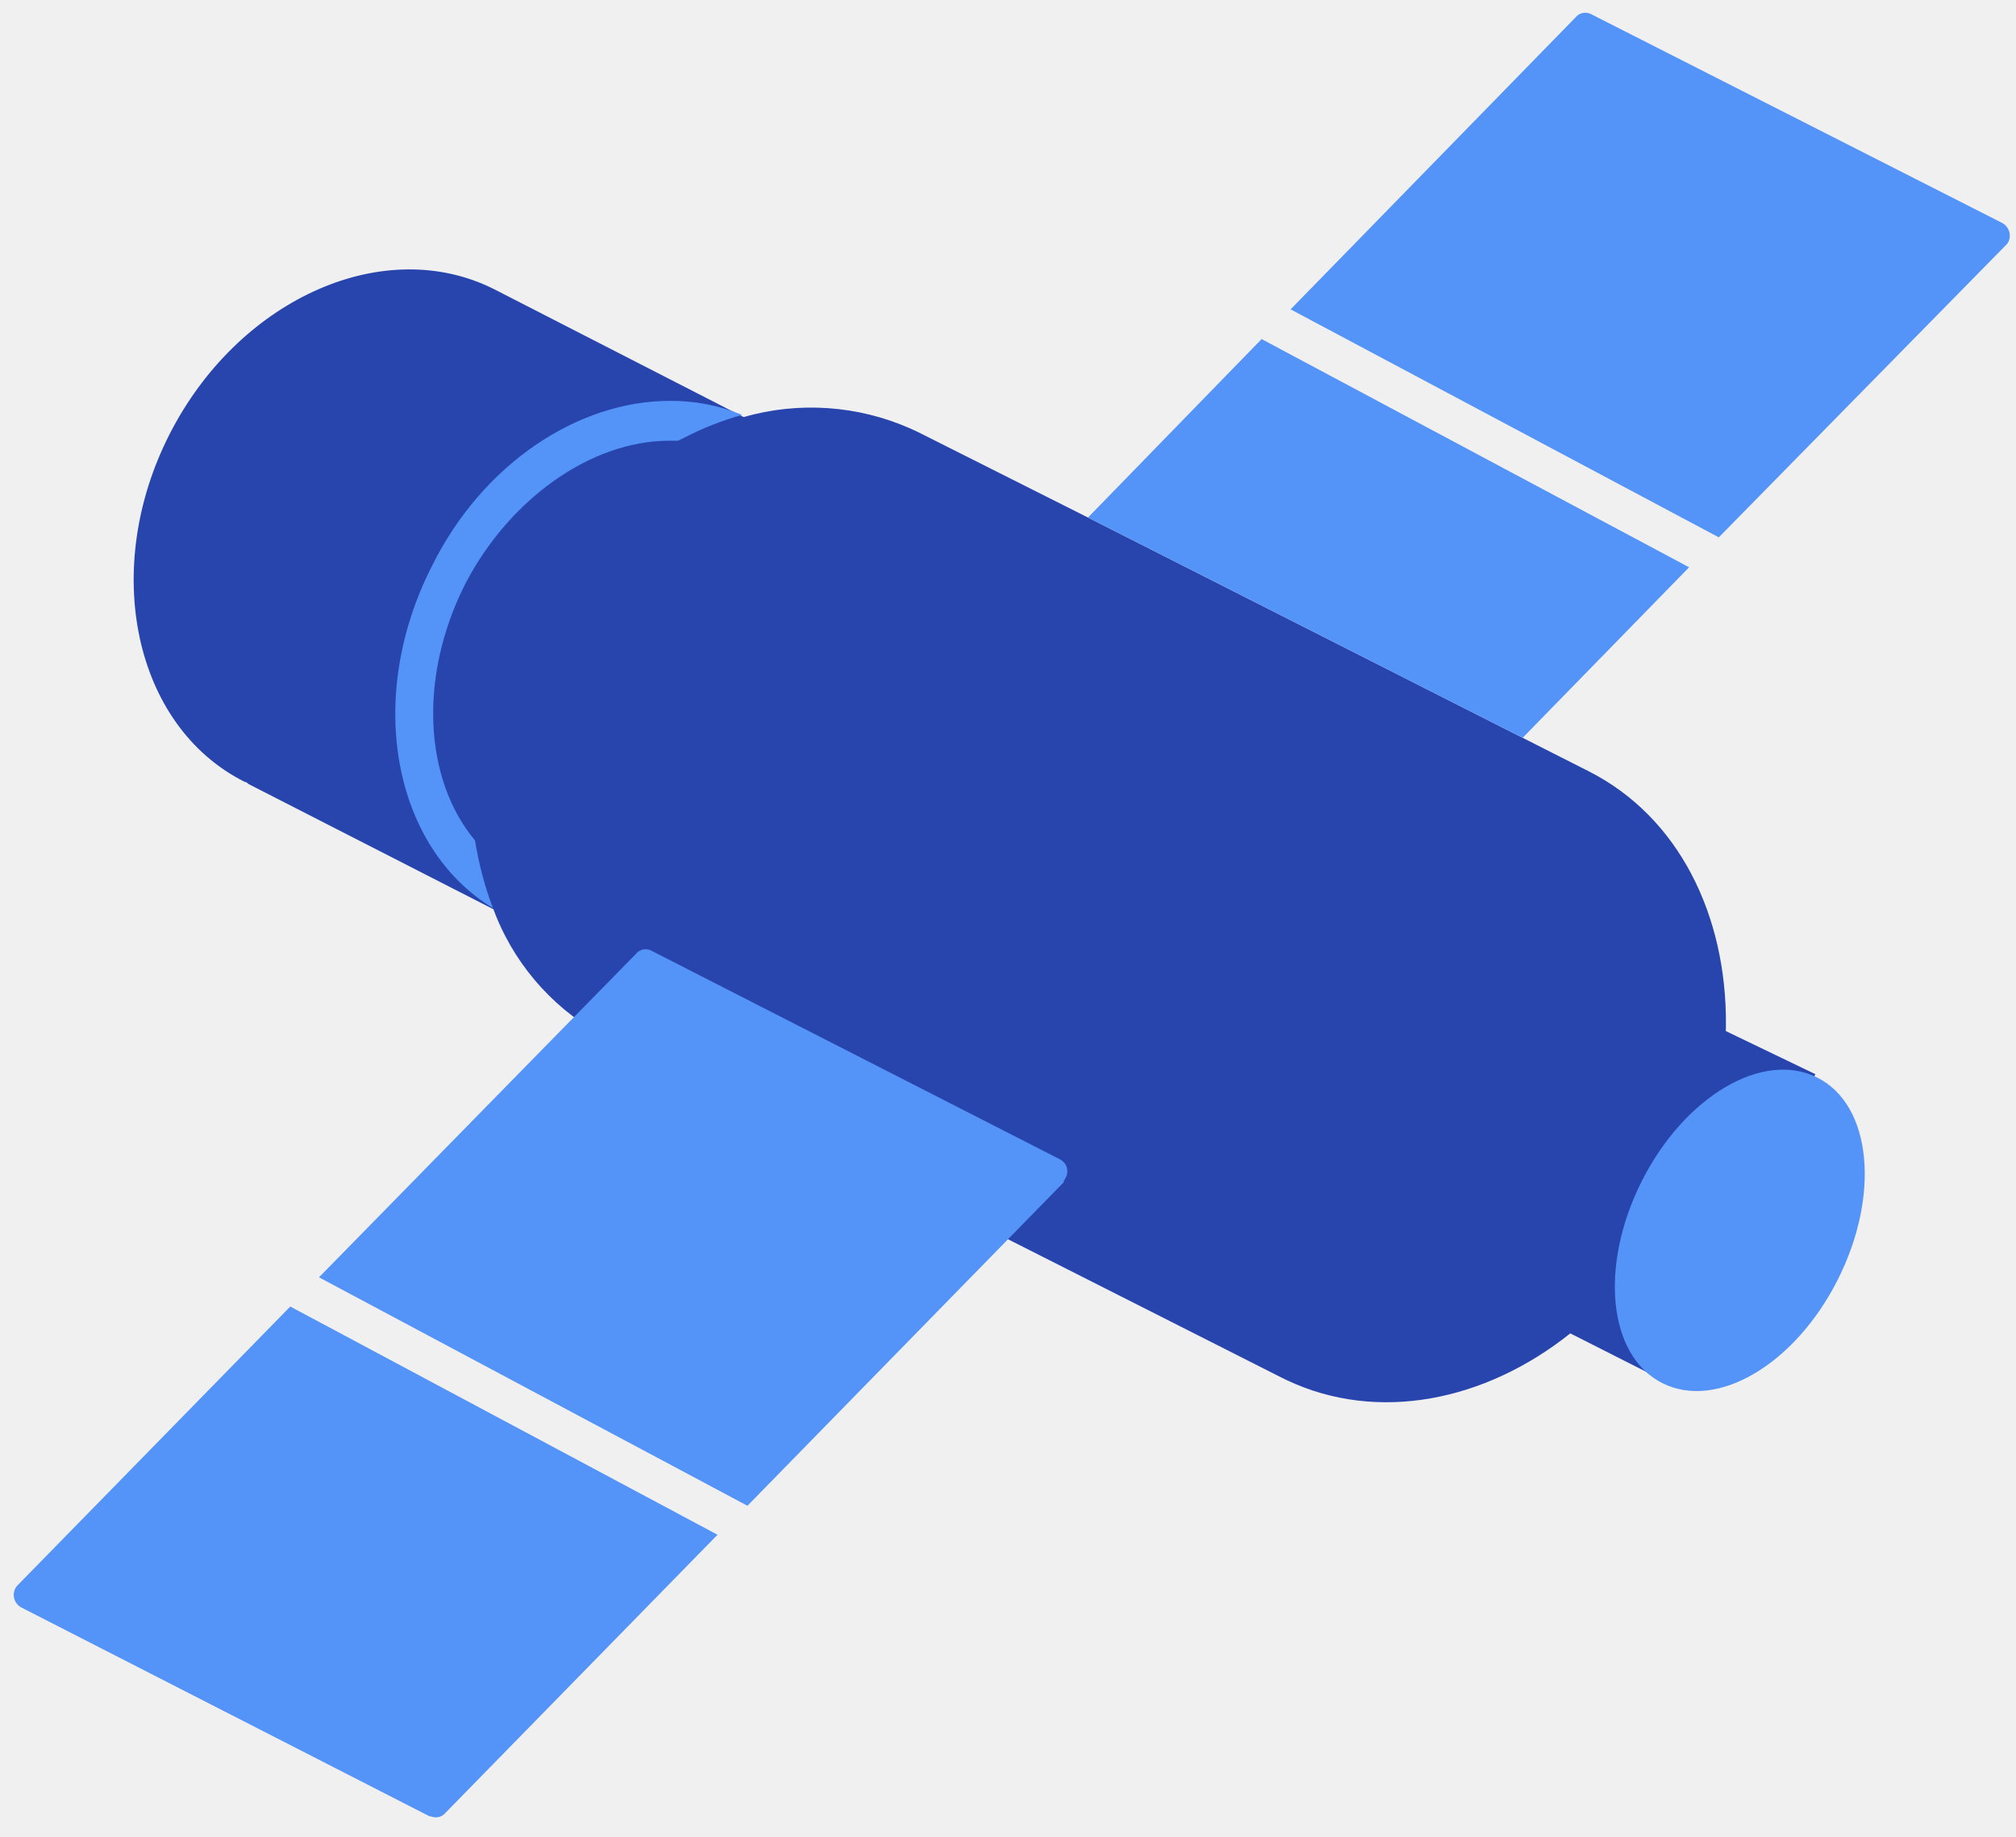
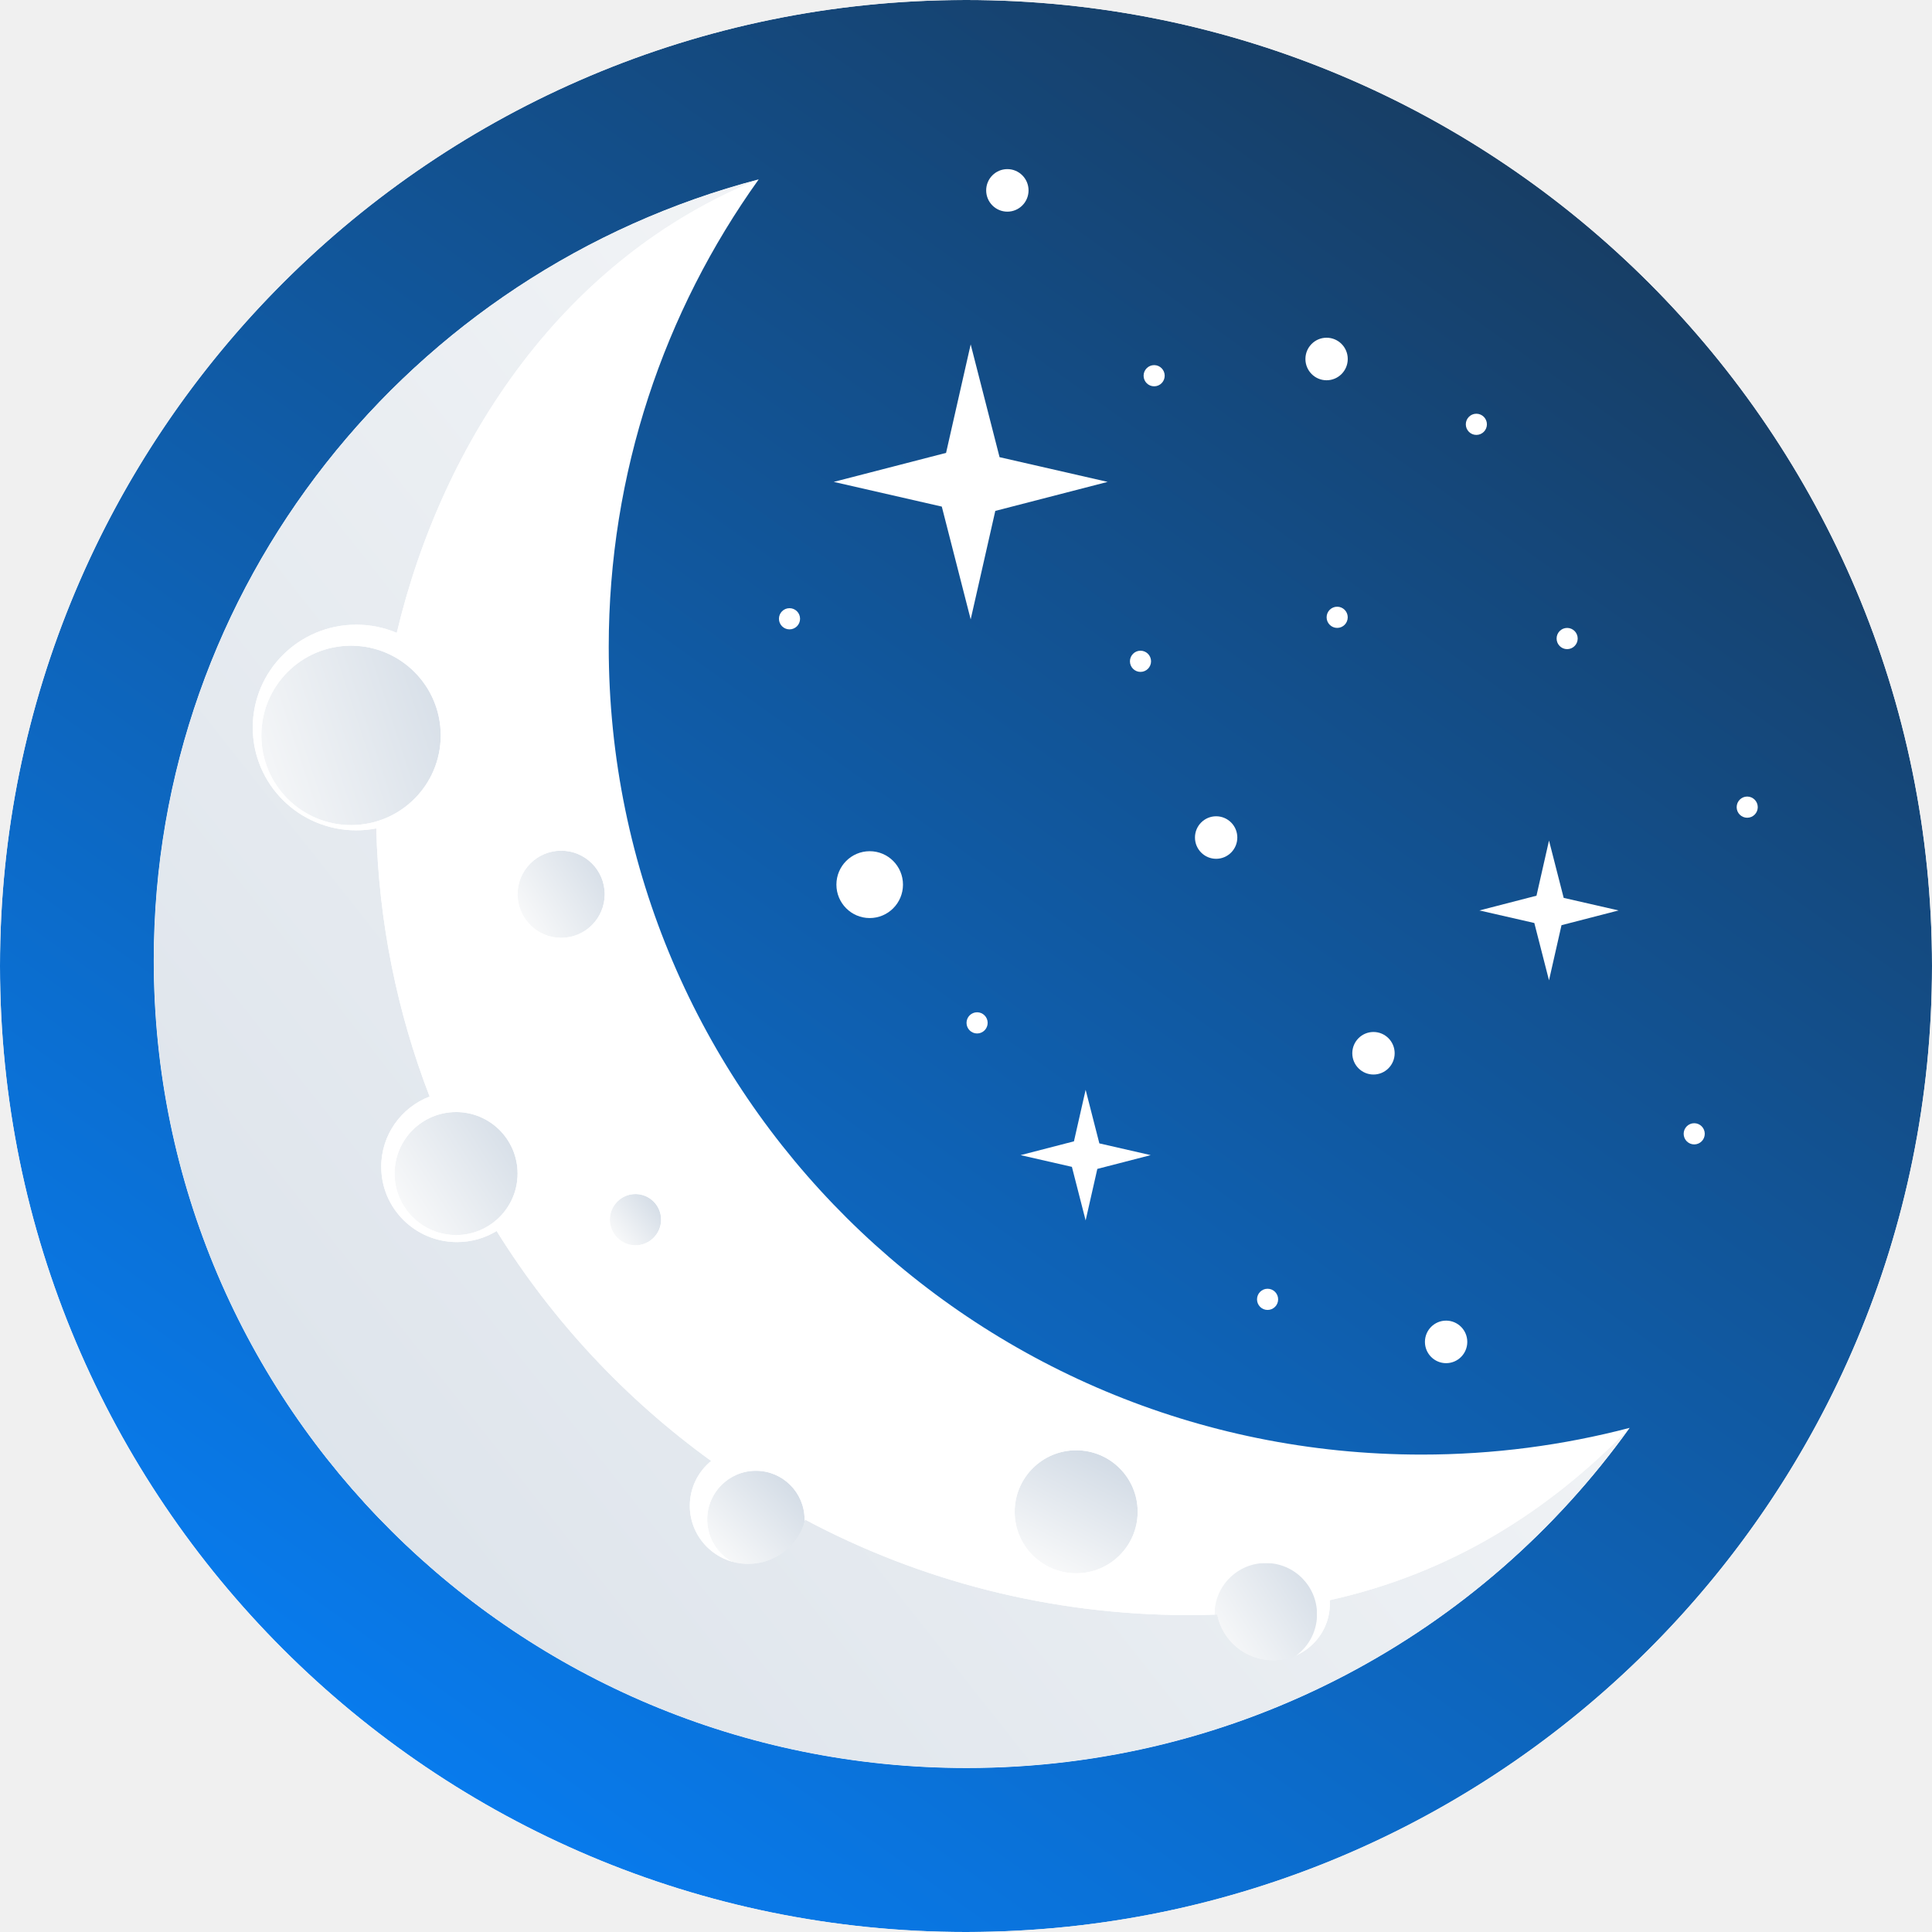
- <svg xmlns="http://www.w3.org/2000/svg" width="101" height="92">
-   <path fill="#2845AE" d="M8.494 21.754c3.39-6.65 10.486-9.942 15.99-7.397l.283.137 12.487 6.4a12.293 12.293 0 0 1 8.344.57l.391.18 8.518 4.284 25.118 12.728c4.488 2.291 6.878 7.2 6.843 12.677l-.006.322 4.488 2.161-7.744 15.281L78.67 66.8c-4.273 3.41-9.652 4.485-14.18 2.355l-.339-.166L30.66 52.05a.181.181 0 0 1-.146 0 11.942 11.942 0 0 1-5.653-6.133l-.142-.365-12.28-6.279a.325.325 0 0 0-.154-.102l-.04-.007c-5.542-2.795-7.2-10.647-3.75-17.41Z" />
-   <path fill="#5493F7" d="m14.544 65.456 21.403 11.433-13.624 13.926a.63.63 0 0 1-.738.182h-.06L1.065 80.53a.714.714 0 0 1-.23-1.062l13.709-14.013Zm17.953-17.88.099.033L53.09 58.075a.665.665 0 0 1 .34.843l-.05.1a.423.423 0 0 1-.084.134v.073l-15.85 16.212-21.464-11.445L31.857 47.79a.63.63 0 0 1 .64-.215Zm58.55 6.41c2.734 1.379 3.157 5.904 1.016 10.139-2.142 4.234-6.05 6.545-8.784 5.166-2.735-1.38-3.158-5.904-1.017-10.14 2.142-4.222 6.05-6.545 8.784-5.165ZM33.55 20.084a9.22 9.22 0 0 1 3.63.702c-1 .28-1.968.661-2.892 1.137l-.314.157h-.448c-3.944 0-8.034 2.952-10.224 7.187-2.347 4.646-2.056 9.788.496 12.837a17.39 17.39 0 0 0 .896 3.388c-5.021-3.049-6.413-10.538-3.061-17.12 2.54-5.142 7.332-8.288 11.917-8.288Zm29.655-3.098L84.622 28.42l-8.337 8.542-21.778-11.034 8.7-8.942ZM79.574.656l.1.033 20.604 10.466a.723.723 0 0 1 .35.943.508.508 0 0 1-.072.119L86.11 26.92 64.658 15.498 78.935.87a.63.63 0 0 1 .539-.23l.1.016Z" />
+ <svg xmlns="http://www.w3.org/2000/svg" xmlns:xlink="http://www.w3.org/1999/xlink" width="100px" height="100px" viewBox="0 0 100 100" version="1.1">
+   <defs>
+     <path d="M50,0 C77.614,0 100,22.386 100,50 C100,77.338 78.06,99.552 50.827,99.993 L50,100 L50,100 C22.386,100 -1.97579583e-15,77.614 -1.97579583e-15,50 C-1.97579583e-15,22.662 21.94,0.448 49.173,0.007 L50,0" id="path-1" />
+     <linearGradient x1="20.963%" y1="90.65%" x2="97.761%" y2="-16.864%" id="linearGradient-3">
+       <stop stop-color="#087BED" offset="0%" />
+       <stop stop-color="#1C2A39" offset="100%" />
+     </linearGradient>
+     <path d="M4.642,9.284 C2.078,9.284 0,7.205 0,4.642 C0,2.089 2.06,0.018 4.608,0 L4.676,0 C7.224,0.018 9.284,2.089 9.284,4.642 C9.284,7.205 7.206,9.284 4.642,9.284" id="path-4" />
+     <linearGradient x1="199.679%" y1="0.911%" x2="-8.595%" y2="69.218%" id="linearGradient-6">
+       <stop stop-color="#BBC9D9" offset="0%" />
+       <stop stop-color="#F7F8F9" offset="100%" />
+     </linearGradient>
+     <path d="M3.183,6.366 C1.425,6.366 0,4.941 0,3.183 C0,1.43 1.417,0.008 3.168,0 L3.199,0 C4.944,0.008 6.358,1.422 6.366,3.167 L6.366,3.198 C6.358,4.949 4.936,6.366 3.183,6.366" id="path-7" />
+     <linearGradient x1="173.238%" y1="-28.463%" x2="8.061%" y2="76.701%" id="linearGradient-9">
+       <stop stop-color="#BBC9D9" offset="0%" />
+       <stop stop-color="#F7F8F9" offset="100%" />
+     </linearGradient>
+     <path d="M2.534,5.04 L2.505,5.04 C1.12,5.032 0,3.906 0,2.519 C0,1.137 1.114,0.013 2.494,0 L2.546,0 C3.918,0.013 5.029,1.126 5.04,2.499 L5.04,2.54 C5.029,3.917 3.913,5.032 2.534,5.04" id="path-10" />
+     <linearGradient x1="138.747%" y1="-35.459%" x2="14.064%" y2="84.609%" id="linearGradient-12">
+       <stop stop-color="#BBC9D9" offset="0%" />
+       <stop stop-color="#F7F8F9" offset="100%" />
+     </linearGradient>
+     <path d="M3.198,6.366 L3.168,6.366 C1.417,6.358 0,4.936 0,3.183 C0,1.425 1.426,0 3.183,0 C4.936,0 6.357,1.416 6.366,3.167 L6.366,3.198 C6.357,4.944 4.944,6.358 3.198,6.366" id="path-13" />
+     <linearGradient x1="102.097%" y1="-50.128%" x2="26.94%" y2="94.331%" id="linearGradient-15">
+       <stop stop-color="#BBC9D9" offset="0%" />
+       <stop stop-color="#F7F8F9" offset="100%" />
+     </linearGradient>
+     <path d="M1.336,2.653 L1.316,2.653 C0.588,2.647 0,2.055 0,1.326 C0,0.594 0.594,0 1.326,0 C2.059,0 2.653,0.594 2.653,1.326 C2.653,2.055 2.064,2.647 1.336,2.653" id="path-16" />
+     <linearGradient x1="150.209%" y1="-31.417%" x2="11.633%" y2="81.165%" id="linearGradient-18">
+       <stop stop-color="#BBC9D9" offset="0%" />
+       <stop stop-color="#F7F8F9" offset="100%" />
+     </linearGradient>
+     <path d="M2.653,0 C4.118,0 5.305,1.188 5.305,2.653 C5.305,4.117 4.118,5.305 2.653,5.305 C1.188,5.305 0,4.117 0,2.653 C0,1.188 1.188,0 2.653,0 Z" id="path-19" />
+     <linearGradient x1="173.227%" y1="-28.363%" x2="8.093%" y2="76.649%" id="linearGradient-21">
+       <stop stop-color="#BBC9D9" offset="0%" />
+       <stop stop-color="#F7F8F9" offset="100%" />
+     </linearGradient>
+     <path d="M42.077,82.228 C18.838,82.228 0,63.512 0,40.423 C0,21.031 13.29,4.725 31.313,0 L31.313,0 C21.265,4.05 14.957,13.472 12.579,23.473 C11.935,23.2 11.226,23.049 10.482,23.049 C7.523,23.049 5.125,25.432 5.125,28.372 C5.125,31.311 7.523,33.694 10.482,33.694 C10.836,33.694 11.183,33.66 11.518,33.594 C11.644,38.474 12.61,43.146 14.28,47.472 C12.814,48.037 11.775,49.452 11.775,51.108 C11.775,53.261 13.532,55.006 15.699,55.006 C16.45,55.006 17.152,54.797 17.748,54.433 C20.637,59.083 24.417,63.129 28.852,66.335 C28.177,66.886 27.747,67.721 27.747,68.657 C27.747,70.316 29.1,71.661 30.77,71.661 C32.194,71.661 33.388,70.684 33.709,69.367 C39.627,72.523 46.394,74.314 53.582,74.314 C54.076,74.314 54.564,74.305 55.046,74.285 C55.308,75.633 56.501,76.65 57.934,76.65 C59.559,76.65 60.875,75.341 60.875,73.727 C60.875,73.664 60.873,73.603 60.869,73.542 C67.145,72.146 72.204,68.945 76.393,64.622 C68.766,75.277 56.239,82.228 42.077,82.228" id="path-22" />
+     <linearGradient x1="-91.001%" y1="168.326%" x2="85.327%" y2="20.354%" id="linearGradient-24">
+       <stop stop-color="#BBC9D9" offset="0%" />
+       <stop stop-color="#F7F8F9" offset="100%" />
+     </linearGradient>
+     <path d="M2.269,4.509 L2.241,4.509 C1.006,4.502 0.008,3.503 0,2.269 L0,2.24 C0.008,1.002 1.014,0 2.255,0 C3.5,0 4.509,1.009 4.509,2.255 C4.509,3.495 3.508,4.502 2.269,4.509" id="path-25" />
+     <linearGradient x1="173.278%" y1="-28.6%" x2="8.115%" y2="76.707%" id="linearGradient-27">
+       <stop stop-color="#BBC9D9" offset="0%" />
+       <stop stop-color="#F7F8F9" offset="100%" />
+     </linearGradient>
+   </defs>
+   <g id="Page-2" stroke="none" stroke-width="1" fill="none" fill-rule="evenodd">
+     <g id="Logo">
+       <g id="circle">
+         <mask id="mask-2" fill="white">
+           <use xlink:href="#path-1" />
+         </mask>
+         <g id="Clip-2" />
+         <path d="M50,0 C77.614,0 100,22.386 100,50 C100,77.614 77.614,100 50,100 C22.386,100 -1.97579583e-15,77.614 -1.97579583e-15,50 C-1.97579583e-15,22.386 22.386,0 50,0" id="Fill-1" fill="url(#linearGradient-3)" mask="url(#mask-2)" />
+       </g>
+       <path d="M84.35,73.906 C76.723,84.561 64.196,91.512 50.035,91.512 C26.796,91.512 7.958,72.795 7.958,49.706 C7.958,30.315 21.247,14.009 39.271,9.284 C34.383,16.113 31.508,24.465 31.508,33.483 C31.508,56.572 50.347,75.289 73.585,75.289 C77.306,75.289 80.914,74.806 84.35,73.906" id="Fill-4" fill="#FFFFFF" />
+       <g id="Group-8" transform="translate(13.52785, 33.42175)">
+         <mask id="mask-5" fill="white">
+           <use xlink:href="#path-4" />
+         </mask>
+         <g id="Clip-7" />
+         <path d="M4.642,9.284 C2.078,9.284 0,7.205 0,4.642 C0,2.089 2.06,0.018 4.608,0 L4.676,0 C7.224,0.018 9.284,2.089 9.284,4.642 C9.284,7.205 7.206,9.284 4.642,9.284" id="Fill-6" fill="url(#linearGradient-6)" mask="url(#mask-5)" />
+       </g>
+       <g id="Group-12" transform="translate(20.4244, 57.55968)">
+         <mask id="mask-8" fill="white">
+           <use xlink:href="#path-7" />
+         </mask>
+         <g id="Clip-11" />
+         <path d="M3.183,6.366 C1.425,6.366 0,4.941 0,3.183 C0,1.43 1.417,0.008 3.168,0 L3.199,0 C4.944,0.008 6.358,1.422 6.366,3.167 L6.366,3.198 C6.358,4.949 4.936,6.366 3.183,6.366" id="Fill-10" fill="url(#linearGradient-9)" mask="url(#mask-8)" />
+         <path d="M6.368,3.201 L6.368,3.169 C6.368,3.174 6.368,3.18 6.368,3.185 C6.368,3.19 6.368,3.196 6.368,3.201 M3.201,0.002 L3.169,0.002 C3.174,0.002 3.18,0.002 3.185,0.002 C3.19,0.002 3.196,0.002 3.201,0.002" id="Fill-9" fill="#FFFFFF" mask="url(#mask-8)" />
+       </g>
+       <g id="Group-17" transform="translate(36.60477, 76.12732)">
+         <mask id="mask-11" fill="white">
+           <use xlink:href="#path-10" />
+         </mask>
+         <g id="Clip-16" />
+         <path d="M2.534,5.04 L2.505,5.04 C1.12,5.032 0,3.906 0,2.519 C0,1.137 1.114,0.013 2.494,0 L2.546,0 C3.918,0.013 5.029,1.126 5.04,2.499 L5.04,2.54 C5.029,3.917 3.913,5.032 2.534,5.04" id="Fill-15" fill="url(#linearGradient-12)" mask="url(#mask-11)" />
+         <path d="M2.52,5.04 C2.515,5.04 2.51,5.04 2.505,5.04 L2.534,5.04 C2.53,5.04 2.525,5.04 2.52,5.04" id="Fill-13" fill="#FFFFFF" mask="url(#mask-11)" />
+         <path d="M5.04,2.54 L5.04,2.499 C5.04,2.506 5.04,2.512 5.04,2.519 C5.04,2.527 5.04,2.534 5.04,2.54 M2.546,1.28629573e-14 L2.494,1.28629573e-14 C2.503,1.28629573e-14 2.511,1.28629573e-14 2.52,1.28629573e-14 C2.528,1.28629573e-14 2.537,1.28629573e-14 2.546,1.28629573e-14" id="Fill-14" fill="#FFFFFF" mask="url(#mask-11)" />
+       </g>
+       <g id="Group-21" transform="translate(52.51989, 75.06631)">
+         <mask id="mask-14" fill="white">
+           <use xlink:href="#path-13" />
+         </mask>
+         <g id="Clip-20" />
+         <path d="M3.198,6.366 L3.168,6.366 C1.417,6.358 0,4.936 0,3.183 C0,1.425 1.426,0 3.183,0 C4.936,0 6.357,1.416 6.366,3.167 L6.366,3.198 C6.357,4.944 4.944,6.358 3.198,6.366" id="Fill-19" fill="url(#linearGradient-15)" mask="url(#mask-14)" />
+         <path d="M3.185,6.368 C3.18,6.368 3.175,6.368 3.169,6.368 L3.201,6.368 C3.196,6.368 3.191,6.368 3.185,6.368 M6.368,3.201 L6.368,3.169 C6.368,3.175 6.368,3.18 6.368,3.185 C6.368,3.191 6.368,3.196 6.368,3.201" id="Fill-18" fill="#FFFFFF" mask="url(#mask-14)" />
+       </g>
+       <g id="Group-25" transform="translate(31.56499, 61.80371)">
+         <mask id="mask-17" fill="white">
+           <use xlink:href="#path-16" />
+         </mask>
+         <g id="Clip-24" />
+         <path d="M1.336,2.653 L1.316,2.653 C0.588,2.647 0,2.055 0,1.326 C0,0.594 0.594,0 1.326,0 C2.059,0 2.653,0.594 2.653,1.326 C2.653,2.055 2.064,2.647 1.336,2.653" id="Fill-23" fill="url(#linearGradient-18)" mask="url(#mask-17)" />
+         <path d="M1.33,2.656 C1.326,2.656 1.322,2.656 1.319,2.656 L1.34,2.656 C1.337,2.656 1.333,2.656 1.33,2.656" id="Fill-22" fill="#FFFFFF" mask="url(#mask-17)" />
+       </g>
+       <g id="Group-28" transform="translate(62.86472, 80.90186)">
+         <mask id="mask-20" fill="white">
+           <use xlink:href="#path-19" />
+         </mask>
+         <g id="Clip-27" />
+         <polygon id="Fill-26" fill="url(#linearGradient-21)" mask="url(#mask-20)" points="0 5.305 5.305 5.305 5.305 0 0 0" />
+       </g>
+       <g id="Group-33" transform="translate(7.95756, 9.28382)">
+         <mask id="mask-23" fill="white">
+           <use xlink:href="#path-22" />
+         </mask>
+         <g id="Clip-32" />
+         <path d="M42.077,82.228 C18.838,82.228 0,63.512 0,40.423 C0,21.031 13.29,4.725 31.313,0 L31.313,0 C21.265,4.05 14.957,13.472 12.579,23.473 C11.935,23.2 11.226,23.049 10.482,23.049 C7.523,23.049 5.125,25.432 5.125,28.372 C5.125,31.311 7.523,33.694 10.482,33.694 C10.836,33.694 11.183,33.66 11.518,33.594 C11.644,38.474 12.61,43.146 14.28,47.472 C12.814,48.037 11.775,49.452 11.775,51.108 C11.775,53.261 13.532,55.006 15.699,55.006 C16.45,55.006 17.152,54.797 17.748,54.433 C20.637,59.083 24.417,63.129 28.852,66.335 C28.177,66.886 27.747,67.721 27.747,68.657 C27.747,70.316 29.1,71.661 30.77,71.661 C32.194,71.661 33.388,70.684 33.709,69.367 C39.627,72.523 46.394,74.314 53.582,74.314 C54.076,74.314 54.564,74.305 55.046,74.285 C55.308,75.633 56.501,76.65 57.934,76.65 C59.559,76.65 60.875,75.341 60.875,73.727 C60.875,73.664 60.873,73.603 60.869,73.542 C67.145,72.146 72.204,68.945 76.393,64.622 C68.766,75.277 56.239,82.228 42.077,82.228" id="Fill-31" fill="url(#linearGradient-24)" mask="url(#mask-23)" />
+         <path d="M31.313,0.001 L31.313,0.001 C31.313,0.001 31.313,0.001 31.313,0.001" id="Fill-29" fill="#FFFFFF" mask="url(#mask-23)" />
+         <line x1="76.393" y1="64.623" x2="76.393" y2="64.623" id="Fill-30" fill="#FFFFFF" mask="url(#mask-23)" />
+       </g>
+       <g id="Group-37" transform="translate(26.79045, 44.03183)">
+         <mask id="mask-26" fill="white">
+           <use xlink:href="#path-25" />
+         </mask>
+         <g id="Clip-36" />
+         <path d="M2.269,4.509 L2.241,4.509 C1.006,4.502 0.008,3.503 0,2.269 L0,2.24 C0.008,1.002 1.014,0 2.255,0 C3.5,0 4.509,1.009 4.509,2.255 C4.509,3.495 3.508,4.502 2.269,4.509" id="Fill-35" fill="url(#linearGradient-27)" mask="url(#mask-26)" />
+         <path d="M2.255,4.509 C2.25,4.509 2.245,4.509 2.241,4.509 L2.269,4.509 C2.264,4.509 2.259,4.509 2.255,4.509 M-1.42913025e-14,2.269 C-1.42913025e-14,2.264 -0,2.259 -0,2.255 C-0,2.25 -1.42913025e-14,2.245 -1.42913025e-14,2.24 L-1.42913025e-14,2.269" id="Fill-34" fill="#FFFFFF" mask="url(#mask-26)" />
+       </g>
+       <g id="stars" transform="translate(40.3183, 8.753316)" fill="#FFFFFF">
+         <polyline id="Fill-38" points="11.419 14.91 17.012 16.189 11.198 17.691 9.924 23.306 8.429 17.468 2.836 16.189 8.65 14.688 9.924 9.072 11.419 14.91" />
+         <polyline id="Fill-39" points="40.618 37.721 43.46 38.371 40.505 39.134 39.858 41.988 39.098 39.021 36.255 38.371 39.21 37.608 39.858 34.753 40.618 37.721" />
+         <polyline id="Fill-40" points="16.584 50.428 19.241 51.036 16.479 51.749 15.874 54.416 15.163 51.643 12.507 51.036 15.269 50.322 15.874 47.655 16.584 50.428" />
+         <path d="M28.345,8.727 C28.951,8.727 29.441,9.22 29.441,9.828 C29.441,10.436 28.951,10.929 28.345,10.929 C27.74,10.929 27.25,10.436 27.25,9.828 C27.25,9.22 27.74,8.727 28.345,8.727" id="Fill-41" />
+         <path d="M4.697,35.305 C5.649,35.305 6.42,36.079 6.42,37.035 C6.42,37.99 5.649,38.765 4.697,38.765 C3.746,38.765 2.974,37.99 2.974,37.035 C2.974,36.079 3.746,35.305 4.697,35.305" id="Fill-42" />
+         <path d="M30.773,44.662 C31.378,44.662 31.869,45.155 31.869,45.763 C31.869,46.371 31.378,46.864 30.773,46.864 C30.167,46.864 29.676,46.371 29.676,45.763 C29.676,45.155 30.167,44.662 30.773,44.662" id="Fill-43" />
+         <path d="M40.796,23.748 C41.098,23.748 41.343,23.994 41.343,24.297 C41.343,24.6 41.098,24.846 40.796,24.846 C40.495,24.846 40.251,24.6 40.251,24.297 C40.251,23.994 40.495,23.748 40.796,23.748" id="Fill-44" />
+         <path d="M22.629,33.497 C23.234,33.497 23.725,33.989 23.725,34.597 C23.725,35.205 23.234,35.698 22.629,35.698 C22.024,35.698 21.533,35.205 21.533,34.597 C21.533,33.989 22.024,33.497 22.629,33.497" id="Fill-45" />
+         <path d="M47.374,49.384 C47.676,49.384 47.92,49.63 47.92,49.932 C47.92,50.236 47.676,50.481 47.374,50.481 C47.073,50.481 46.828,50.236 46.828,49.932 C46.828,49.63 47.073,49.384 47.374,49.384" id="Fill-46" />
+         <path d="M28.894,22.65 C29.195,22.65 29.44,22.895 29.44,23.198 C29.44,23.501 29.195,23.747 28.894,23.747 C28.592,23.747 28.347,23.501 28.347,23.198 C28.347,22.895 28.592,22.65 28.894,22.65" id="Fill-47" />
+         <path d="M34.532,59.602 C35.137,59.602 35.628,60.095 35.628,60.703 C35.628,61.311 35.137,61.804 34.532,61.804 C33.927,61.804 33.436,61.311 33.436,60.703 C33.436,60.095 33.927,59.602 34.532,59.602" id="Fill-48" />
+         <path d="M50.116,32.476 C50.418,32.476 50.663,32.722 50.663,33.025 C50.663,33.328 50.418,33.573 50.116,33.573 C49.815,33.573 49.571,33.328 49.571,33.025 C49.571,32.722 49.815,32.476 50.116,32.476" id="Fill-49" />
+         <path d="M19.421,10.145 C19.722,10.145 19.966,10.391 19.966,10.694 C19.966,10.997 19.722,11.242 19.421,11.242 C19.119,11.242 18.874,10.997 18.874,10.694 C18.874,10.391 19.119,10.145 19.421,10.145" id="Fill-50" />
+         <path d="M11.823,0 C12.428,0 12.919,0.493 12.919,1.101 C12.919,1.709 12.428,2.202 11.823,2.202 C11.217,2.202 10.726,1.709 10.726,1.101 C10.726,0.493 11.217,0 11.823,0" id="Fill-51" />
+         <path d="M18.713,24.927 C19.015,24.927 19.26,25.173 19.26,25.476 C19.26,25.779 19.015,26.024 18.713,26.024 C18.412,26.024 18.167,25.779 18.167,25.476 C18.167,25.173 18.412,24.927 18.713,24.927" id="Fill-52" />
+         <path d="M0.546,22.726 C0.848,22.726 1.093,22.971 1.093,23.274 C1.093,23.577 0.848,23.823 0.546,23.823 C0.244,23.823 0,23.577 0,23.274 C0,22.971 0.244,22.726 0.546,22.726" id="Fill-53" />
+         <path d="M36.097,12.661 C36.399,12.661 36.644,12.907 36.644,13.21 C36.644,13.513 36.399,13.758 36.097,13.758 C35.796,13.758 35.552,13.513 35.552,13.21 C35.552,12.907 35.796,12.661 36.097,12.661" id="Fill-54" />
+         <path d="M25.291,57.952 C25.593,57.952 25.838,58.198 25.838,58.501 C25.838,58.804 25.593,59.049 25.291,59.049 C24.989,59.049 24.745,58.804 24.745,58.501 C24.745,58.198 24.989,57.952 25.291,57.952" id="Fill-55" />
+         <path d="M10.256,43.642 C10.558,43.642 10.803,43.887 10.803,44.19 C10.803,44.493 10.558,44.739 10.256,44.739 C9.954,44.739 9.709,44.493 9.709,44.19 C9.709,43.887 9.954,43.642 10.256,43.642" id="Fill-56" />
+       </g>
+     </g>
+   </g>
</svg>
